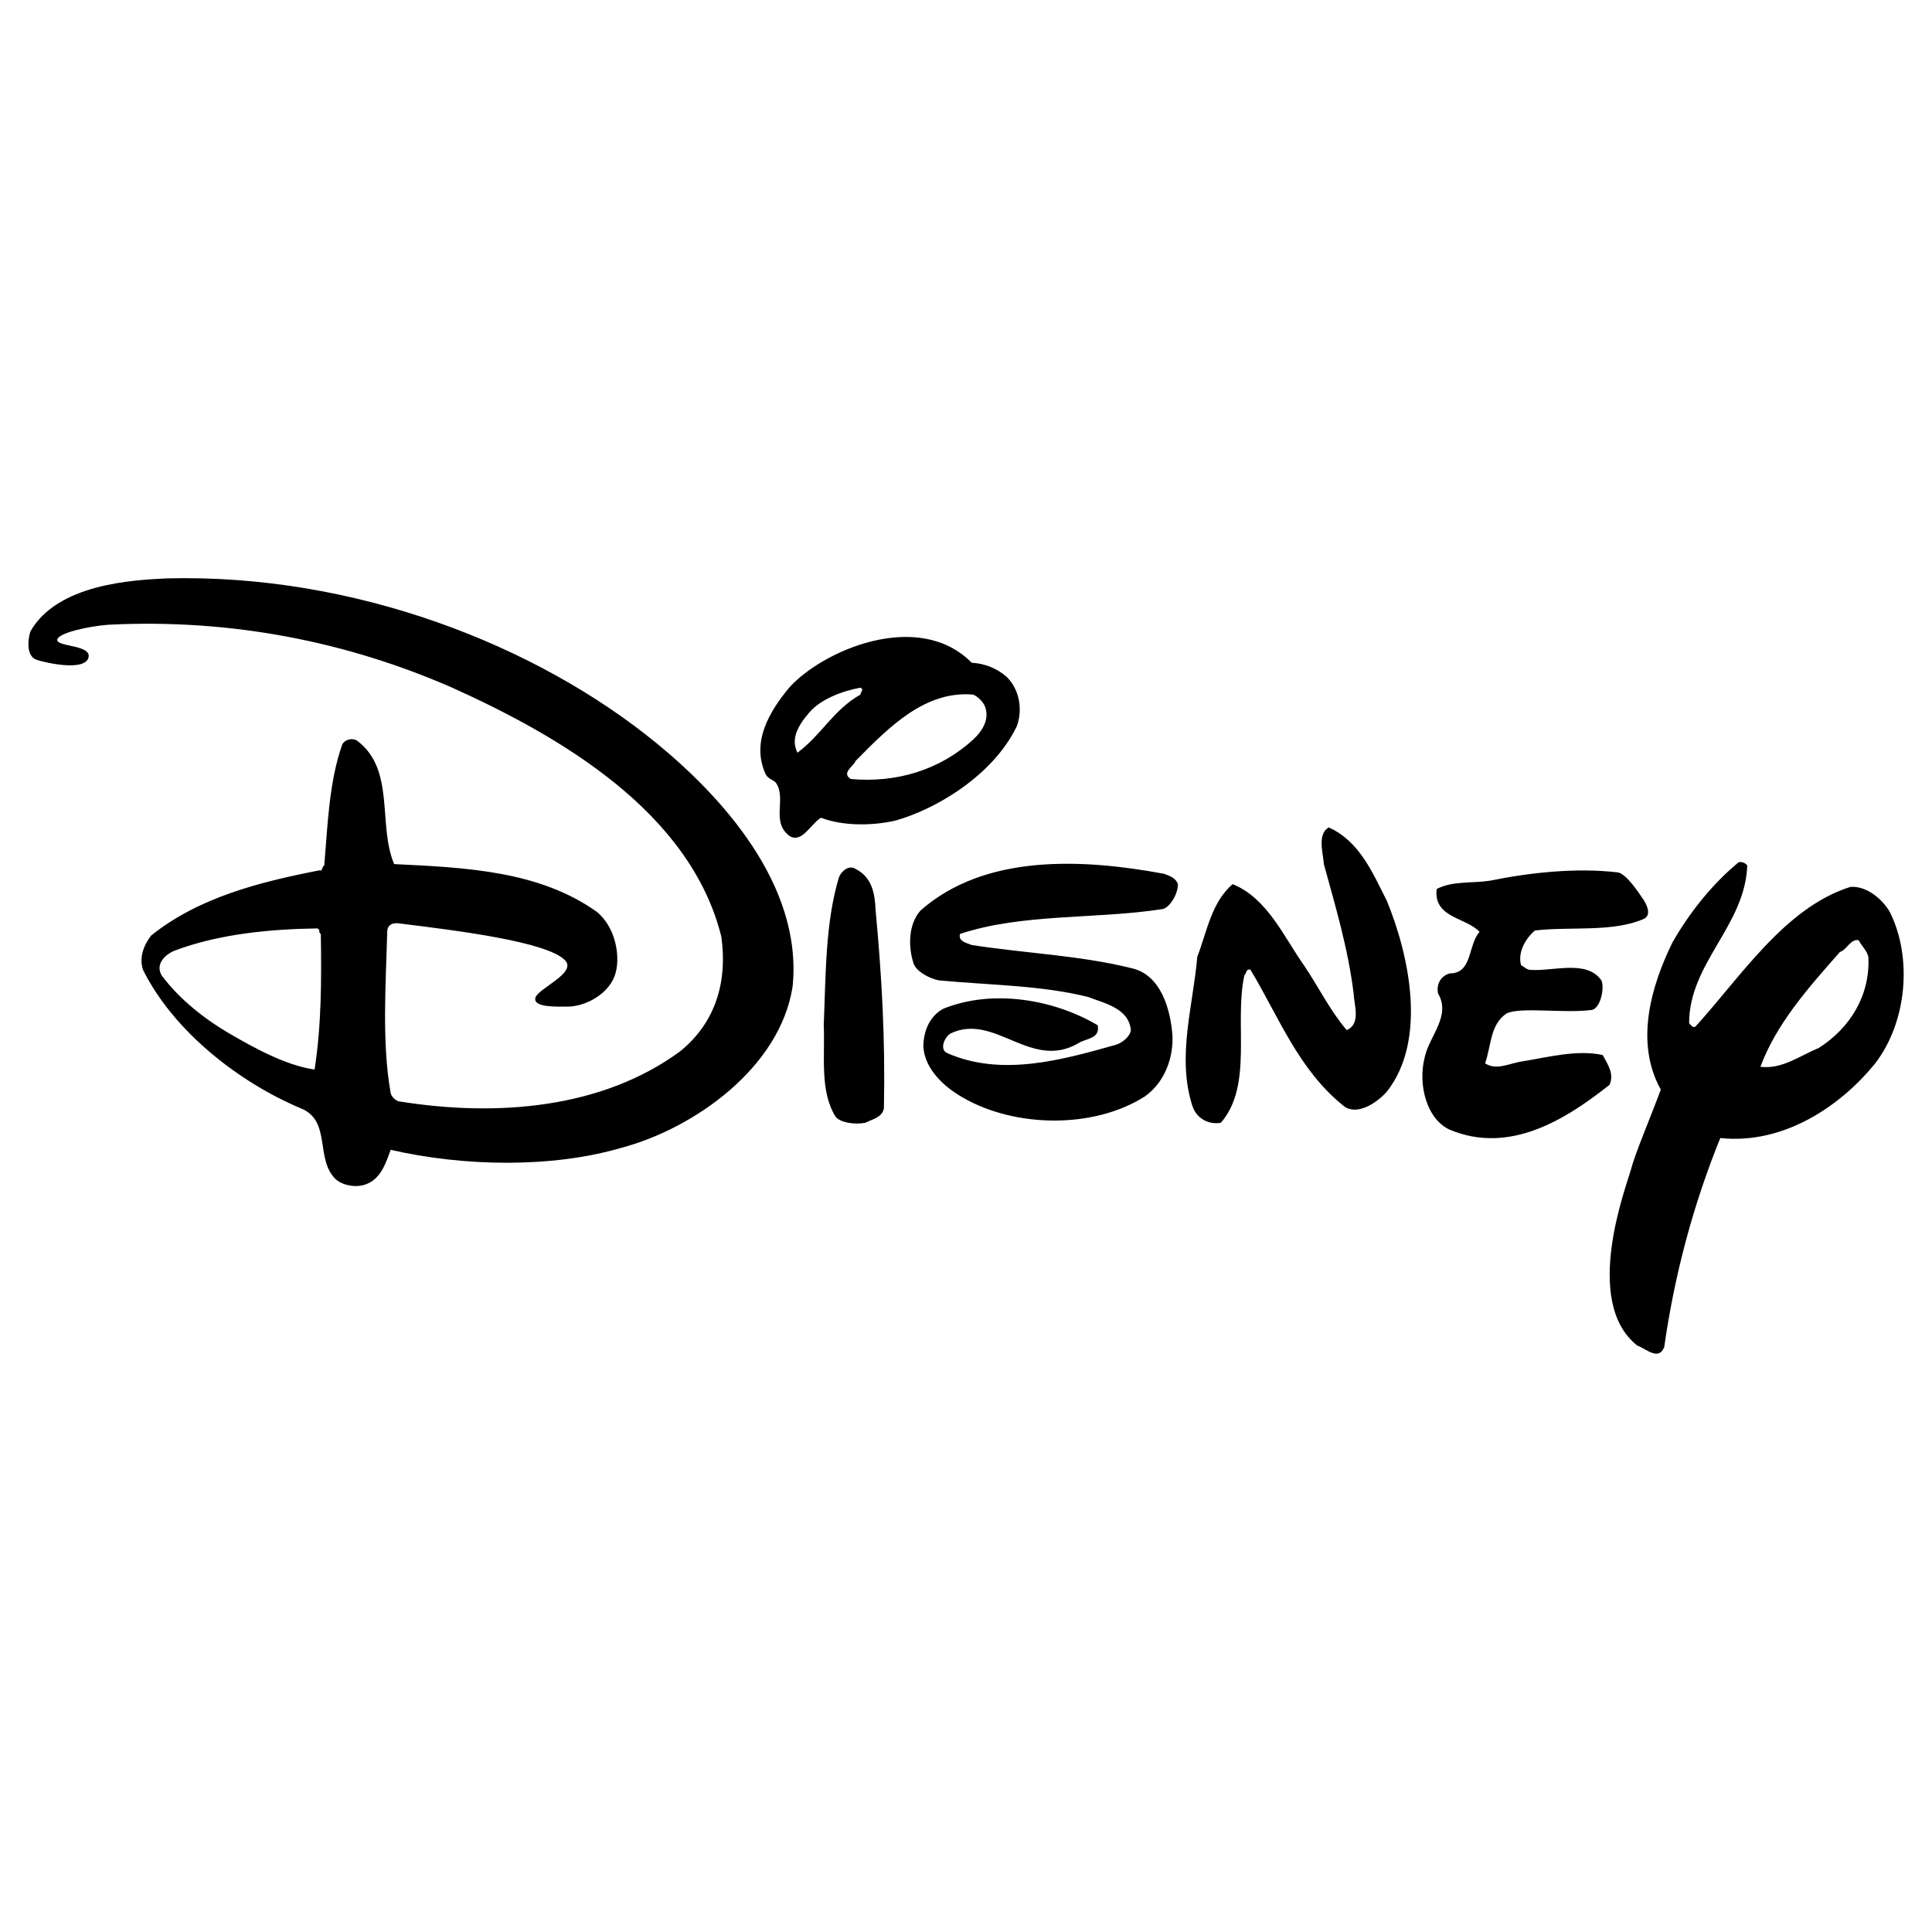
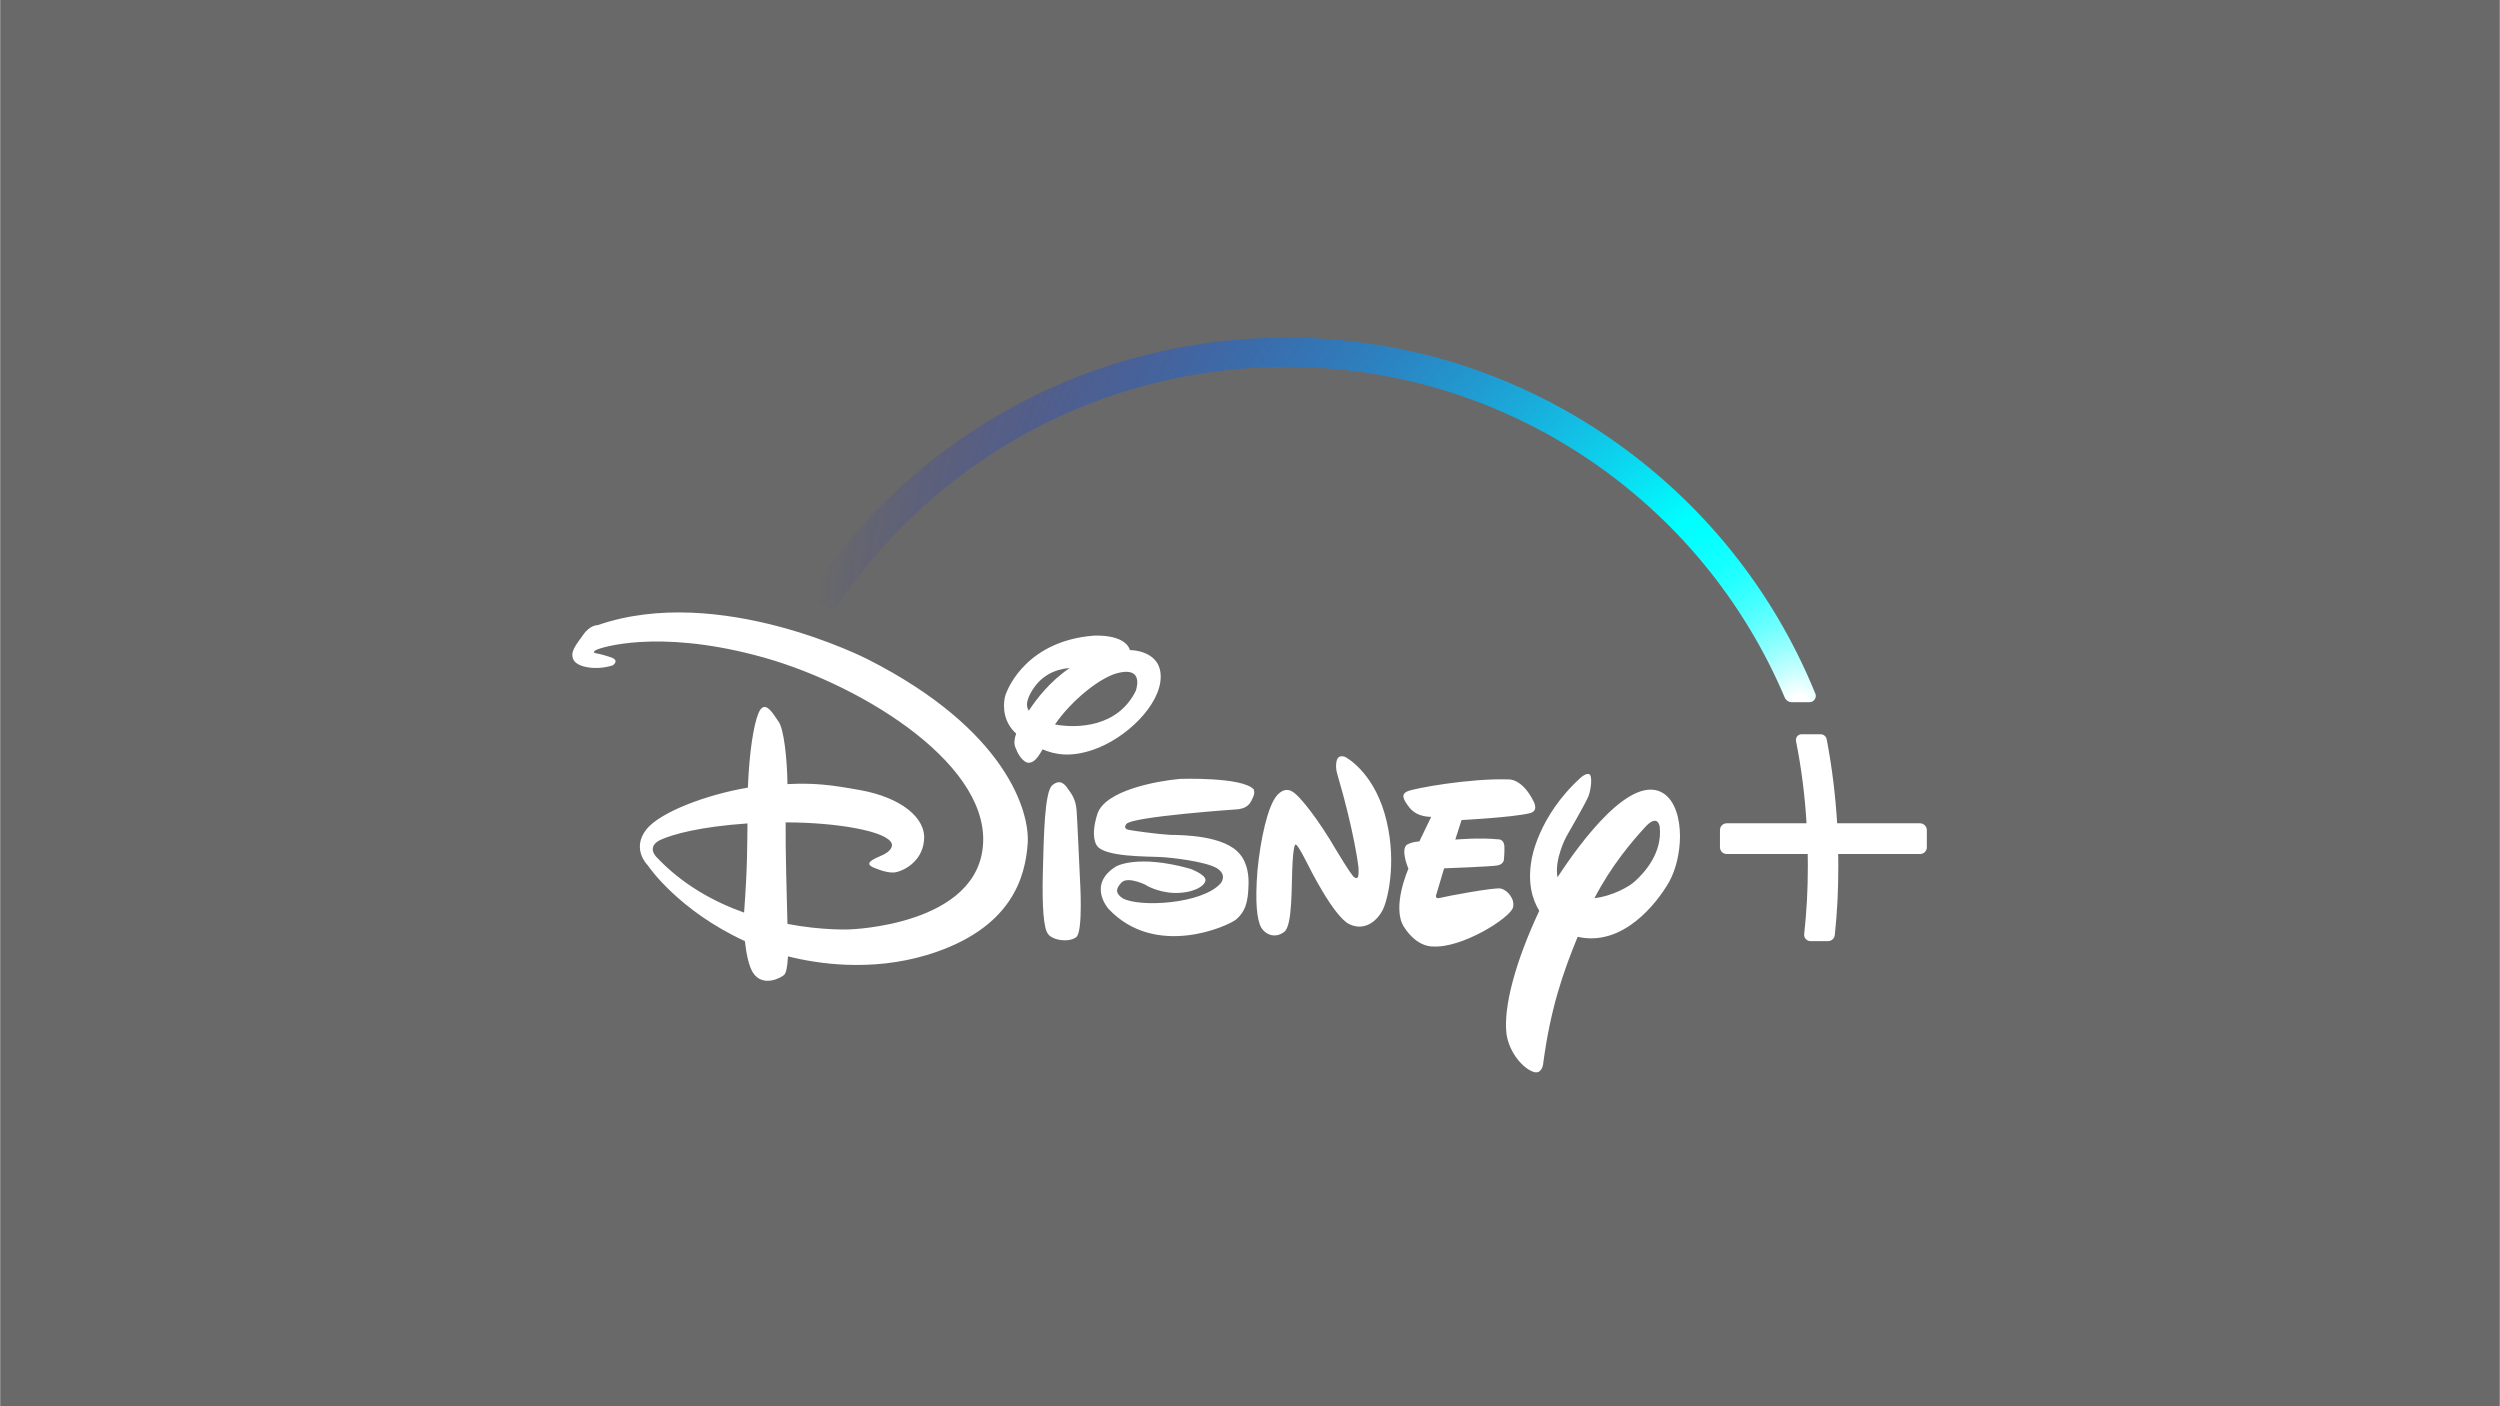
- <svg xmlns="http://www.w3.org/2000/svg" width="2500" height="2500" viewBox="0 0 192.756 192.756">
-   <path fill="#fff" d="M0 0h192.756v192.756H0z" />
-   <path d="M96.954 66.126a5.674 5.674 0 0 1 3.451 1.38c1.312 1.242 1.656 3.313 1.035 4.97-2.414 4.969-8.155 8.288-12.078 9.386-2.347.552-5.314.552-7.454-.276-1.036.621-1.91 2.628-3.175 1.794-1.831-1.43-.246-3.668-1.303-5.256-.218-.327-.767-.351-1.043-.886-1.45-3.175.345-6.212 2.346-8.627 3.336-3.722 12.907-7.869 18.221-2.485zM85.842 68.61c-1.864.345-3.969 1.156-5.107 2.485-1.139 1.328-1.863 2.623-1.173 4.003 2.416-1.794 3.589-4.279 6.281-5.797-.001-.277.413-.484-.001-.691zm11.251.691c-4.763-.415-8.352 3.175-11.734 6.625-.207.552-1.449 1.173-.483 1.794 4.556.414 8.904-.896 12.217-3.934.967-.897 1.655-2.07 1.174-3.313-.207-.482-.694-.965-1.174-1.172zM138.364 89.868c2.209 5.384 4.072 13.872 0 19.049-1.104 1.242-3.036 2.387-4.278 1.449-4.556-3.657-6.487-8.903-9.317-13.597-.414-.207-.414.346-.621.553-1.035 4.762.897 10.974-2.346 14.7-1.242.207-2.404-.432-2.83-1.656-1.588-4.9.067-10.008.481-14.908.967-2.485 1.381-5.383 3.521-7.247 3.451 1.38 5.107 5.246 7.107 8.076 1.451 2.139 2.623 4.555 4.279 6.487 1.449-.621.736-2.515.691-3.658-.554-4.486-1.796-8.627-2.97-12.906-.067-1.104-.688-2.968.483-3.658 3.11 1.381 4.419 4.624 5.8 7.316zM117.521 88.211c0 1.036-.828 2.33-1.52 2.485-6.625 1.035-14.01.414-20.221 2.484-.207.759.69.897 1.173 1.104 5.313.828 10.905 1.035 16.082 2.347 2.737.695 3.728 3.935 3.935 6.626.127 2.122-.689 4.693-2.761 6.143-5.106 3.244-12.905 3.105-18.083.139-1.979-1.11-3.865-2.898-4.003-5.107.012-1.754.76-3.135 2.002-3.796 4.97-2.002 11.112-.896 15.392 1.656.274 1.381-1.22 1.306-1.935 1.795-4.763 2.761-8.351-3.104-12.768-.967-.621.414-1.07 1.569-.345 1.933 5.452 2.416 11.526.69 16.909-.828.621-.207 1.381-.828 1.449-1.449-.207-2.209-2.691-2.691-4.279-3.312-4.693-1.173-9.869-1.173-14.908-1.656-.966-.207-2.197-.88-2.484-1.656-.552-1.656-.552-3.934.69-5.314 6.418-5.66 16.149-5.176 24.293-3.658.553.203 1.174.41 1.382 1.031zM87.361 90.834c.621 6.625.966 12.769.828 19.739-.138.896-1.173 1.104-1.863 1.449-1.104.207-2.531-.028-2.968-.621-1.587-2.555-1.035-6.004-1.173-9.11.207-4.899.138-10.214 1.519-14.77.264-.662 1.035-1.242 1.656-.829 1.656.829 1.932 2.486 2.001 4.142zM164.041 89.868c.332.558.679 1.42 0 1.794-3.106 1.38-7.315.759-10.905 1.173-.966.828-1.726 2.208-1.382 3.451.347.207.656.522 1.037.482 2.207.139 5.521-1.035 6.972 1.035.354.616-.048 2.916-1.035 2.968-2.693.347-7.121-.338-8.422.347-1.656 1.104-1.519 3.243-2.14 4.97 1.174.759 2.403-.018 3.795-.208 2.556-.414 5.386-1.173 7.938-.621.483.897 1.174 1.864.69 2.968-4.351 3.451-9.963 6.988-15.942 4.486-2.244-1.006-3.244-4.417-2.484-7.314.482-2.071 2.621-4.072 1.311-6.281-.207-.967.346-1.794 1.174-2.001 2.277 0 1.793-2.83 2.967-4.142-1.311-1.449-4.623-1.38-4.278-4.279 1.588-.828 3.521-.552 5.313-.828 4.072-.829 8.627-1.312 12.771-.829.825.166 1.93 1.794 2.62 2.829zM65.482 74.132c6.369 5.206 14.632 14.08 13.597 24.294-1.243 8.076-9.801 14.149-17.048 16.082-7.04 2.07-15.874 1.863-23.053.207-.483 1.312-.966 2.898-2.484 3.451-.966.345-2.209.138-2.968-.483-2.139-2.002-.414-5.867-3.52-7.108-6.074-2.554-12.631-7.593-15.736-13.804-.414-1.242.069-2.484.828-3.45 4.763-3.796 10.767-5.314 16.772-6.488.345.138.207-.345.483-.483.345-4.141.483-8.352 1.794-12.079.299-.523 1.035-.69 1.519-.345 3.796 2.898 2.001 8.352 3.658 12.285 7.247.345 14.494.69 20.222 4.763 1.933 1.587 2.404 4.618 1.794 6.35-.609 1.729-2.622 2.968-4.486 3.104-1.243 0-3.589.121-3.451-.827.138-.949 4.222-2.502 2.968-3.797-1.803-1.861-10.824-2.968-16.415-3.658-.69-.138-1.323.069-1.323.828-.138 5.245-.552 11.042.345 16.082.069.346.483.76.829.827 9.869 1.588 20.291.69 28.021-4.969 3.589-2.897 4.763-6.972 4.141-11.457-3.106-12.492-16.15-20.016-26.848-24.847-10.421-4.555-21.948-6.902-34.302-6.28-1.967.144-5.084.823-5.107 1.519-.023.696 3.531.477 3.105 1.794-.425 1.316-4.037.535-5.107.207-1.07-.328-.966-1.864-.69-2.83 2.692-4.762 10.204-5.147 13.597-5.314 18.772-.484 36.925 6.665 48.865 16.426zM31.663 92.629c-4.763.069-9.801.552-14.218 2.208-.897.345-2.002 1.311-1.312 2.485 1.794 2.415 4.36 4.398 6.764 5.797 2.404 1.397 5.591 3.175 8.49 3.59.69-4.487.69-8.904.621-13.528-.277-.138-.001-.414-.345-.552zM174.323 86.348c-.207 6.004-5.799 9.732-5.799 15.736.207.207.347.483.621.347 4.488-4.901 8.904-11.872 15.461-13.942 1.728-.138 3.289 1.363 3.935 2.485 2.278 4.555 1.728 10.974-1.448 15.115-3.277 4.065-8.974 8.144-15.459 7.453-2.691 6.626-4.558 13.597-5.593 20.844-.552 1.449-1.862.138-2.69-.138-5.59-4.417-1-16.11-.621-17.602.379-1.488 1.875-4.998 2.969-7.937-2.623-4.692-.967-10.353 1.172-14.701 1.656-2.899 3.936-5.798 6.627-8.006.342.001.618.07.825.346zm11.114 7.454c-.828-.138-1.174.967-1.863 1.174-3.174 3.589-6.35 7.178-7.938 11.457 2.141.276 3.934-1.104 5.799-1.863 3.174-2.002 5.176-5.313 4.969-9.11-.139-.623-.691-1.106-.967-1.658z" />
+ <svg xmlns="http://www.w3.org/2000/svg" viewBox="0 0 1920 1080" width="2500" height="1406">
+   <radialGradient id="a" cx="1381.524" cy="538.896" gradientUnits="userSpaceOnUse" r="760.124">
+     <stop offset=".007" stop-color="#fff" />
+     <stop offset=".03" stop-color="#cbffff" />
+     <stop offset=".057" stop-color="#96ffff" />
+     <stop offset=".084" stop-color="#68ffff" />
+     <stop offset=".111" stop-color="#43ffff" />
+     <stop offset=".138" stop-color="#25ffff" />
+     <stop offset=".165" stop-color="#1ff" />
+     <stop offset=".191" stop-color="#04ffff" />
+     <stop offset=".216" stop-color="#0ff" />
+     <stop offset="1" stop-color="#00f" stop-opacity="0" />
+   </radialGradient>
+   <path d="M0 0h1920v1080H0z" fill="#696969" />
+   <path d="M1394.3 532.9c-32.5-79.9-87.4-148-158.8-197-73.1-50.1-158.8-76.6-247.8-76.6-147.2 0-283.8 73.1-365.3 195.6-.9 1.3-1.1 3-.6 4.5.5 1.6 1.7 2.7 3.2 3.2l11.4 3.9c.7.2 1.4.3 2 .3 2.1 0 4.1-1.1 5.3-2.8 37.4-55 88-100.7 146.4-132.3 60.3-32.6 128.6-49.9 197.5-49.9 83.3 0 163.6 24.6 232.4 71 67.1 45.3 119.2 108.6 150.7 182.9.9 2.2 3.1 3.7 5.5 3.7h13.6c1.6 0 3.1-.8 3.9-2.1 1-1.3 1.2-2.9.6-4.4zm-755.9-69.5c-.3 0-.6-.1-.9-.2.3.1.6.2.9.2h.2-.2zm735 74.2c.3.2.6.4.9.5-.3-.2-.6-.3-.9-.5z" fill="url(#a)" />
+   <g fill="#fff">
+     <path d="M1174.8 624.7c-14.4 3.3-52.3 5.2-52.3 5.2l-4.8 15s18.9-1.6 32.7-.2c0 0 4.5-.5 5 5.1.2 5.2-.4 10.8-.4 10.8s-.3 3.4-5.1 4.2c-5.2.9-40.8 2.2-40.8 2.2l-5.8 19.5s-2.1 4.5 2.7 3.2c4.5-1.2 41.8-8.2 46.7-7.2 5.2 1.3 11 8.2 9.3 14.6-2 7.8-39.2 31.6-61.9 29.9 0 0-11.9.8-22-15.3-9.4-15.3 3.6-44.4 3.6-44.4s-5.9-13.6-1.6-18.1c0 0 2.6-2.3 10-2.9l9.1-18.9s-10.4.7-16.6-6.9c-5.8-7.3-6.2-10.6-1.8-12.6 4.7-2.3 48-10.2 77.8-9.2 0 0 10.4-1 19.3 17-.1 0 4.3 7.3-3.1 9zm-112.1 72.6c-3.8 9-13.9 18.6-26.4 12.6-12.4-6-32.1-46.3-32.1-46.3s-7.5-15-8.9-14.7c0 0-1.6-2.9-2.6 13.5s.2 48.3-6.3 53.3c-6.2 5-13.7 3-17.6-2.9-3.5-5.8-5-19.6-3.1-43.8 2.3-24.2 7.9-50 15.1-58.1 7.2-8 13-2.2 15.2-.1 0 0 9.6 8.7 25.5 34.3l2.8 4.7s14.4 24.2 15.9 24.1c0 0 1.2 1.1 2.2.3 1.5-.4.9-8.2.9-8.2s-3-26.3-16.1-70.9c0 0-2-5.6-.6-10.8 1.3-5.3 6.6-2.8 6.6-2.8s20.4 10.2 30.2 43.4c9.7 33.5 3.1 63.4-.7 72.4zM962.5 612c-1.7 3.4-2.7 8.3-11.3 9.6 0 0-82.3 5.6-86.2 11.4 0 0-2.9 3.4 1.6 4.4 4.5.9 23.1 3.4 32.1 3.9 9.6.1 42 .4 53.6 14.9 0 0 6.9 6.9 6.6 22.5-.3 16-3.1 21.6-9.3 27.4-6.5 5.4-62.3 30.4-98.3-8 0 0-16.6-18.5 5.7-32.5 0 0 16.1-9.7 57 1.7 0 0 12.4 4.5 11.8 9-.7 4.8-10.2 9.9-24 9.6-13.4-.4-23.2-6.8-21.3-5.8 1.8.7-14.4-7.8-19.4-2-5 5.3-3.8 8.6 1.1 11.9 12.5 7.1 60.8 4.6 75.2-11.4 0 0 5.7-6.5-3-11.8-8.7-5-33.6-8-43.3-8.5-9.3-.5-43.9.1-48.9-9.1 0 0-5-6.2.5-23.8 5.8-18.4 46.1-25.5 63.5-27.1 0 0 47.9-1.7 56.7 8.1-.1 0 1.1 2.3-.4 5.6zm-136 107.9c-5.8 4.3-18.1 2.4-21.6-2.4-3.5-4.3-4.7-21.4-4-48.2.7-27.1 1.3-60.7 7.1-66 6.2-5.4 10-.7 12.4 3 2.6 3.6 5.7 7.6 6.4 16.1.6 8.5 2.6 53.1 2.6 53.1s2.6 40.2-2.9 44.4zM839 576.1c-16.9 5.6-28.5 3.7-38.3-.5-4.3 7.5-6.8 9.8-10.1 10.3-4.8.5-9.1-7.2-9.9-9.7-.8-1.9-3.1-5.1-.3-12.7-9.6-8.6-10.3-20.2-8.7-28 2.4-9 18.6-43.2 67.9-47.2 0 0 24.1-1.8 28.2 11.1h.7s23.4.1 22.9 20.9c-.3 20.9-26 46.9-52.4 55.8zm-46-46.3c-5 8-5.2 12.8-2.9 16.1 5.7-8.7 16.1-22.4 31.4-32.8-11.8 1-21.7 6.1-28.5 16.7zm68.1-13.4c-15.5 2.3-39.5 23.1-50.9 40.1 17.5 3.2 48.4 2 62.1-25.9-.1 0 6.5-17.3-11.2-14.2zm420.8 161.1c-9.3 16.2-35.4 50-70.2 42.1-11.5 27.9-21.1 56-26.6 98.2 0 0-1.2 8.2-8 5.3-6.7-2.4-17.9-13.6-20.1-29.1-2.4-20.4 6.7-54.9 25.2-94.4-5.4-8.8-9.1-21.4-5.9-39.3 0 0 4.7-33.2 38-63.2 0 0 4-3.5 6.3-2.4 2.6 1.1 1.4 11.9-.7 17.1s-17 31-17 31-9.3 17.4-6.7 31.1c17.5-26.9 57.3-81.2 82-64.1 8.3 5.9 12.1 18.8 12.1 32.7-.1 12.3-3 25.3-8.4 35zm-7.2-42.6s-1.4-10.7-11.8 1.1c-9 9.9-25.2 28.6-38.3 53.9 13.7-1.5 26.9-9 30.9-12.8 6.5-5.8 21.6-21.4 19.2-42.2zm-485.5 13.6c-1.9 24.2-11.2 64.9-77.1 85-43.5 13.1-84.6 6.8-107 1.1-.5 8.9-1.5 12.7-2.9 14.2-1.9 1.9-16.1 10.1-23.9-1.5-3.5-5.5-5.3-15.5-6.3-24.4-50.4-23.2-73.6-56.6-74.5-58.1-1.1-1.1-12.6-13.1-1.1-27.8 10.8-13.3 46.1-26.6 77.9-32 1.1-27.2 4.3-47.7 8.1-57.1 4.6-10.9 10.4-1.1 15.4 6.3 4.2 5.5 6.7 29.2 6.9 48.1 20.8-1 33.1.5 56.3 4.7 30.2 5.5 50.4 20.9 48.6 38.4-1.3 17.2-17.1 24.3-23.1 24.8-6.3.5-16.1-4-16.1-4-6.7-3.2-.5-6 7.6-9.5 8.8-4.3 6.8-8.7 6.8-8.7-3.3-9.6-42.5-16.3-81.5-16.3-.2 21.5.9 57.2 1.4 78 27.3 5.2 47.7 4.2 47.7 4.2s99.6-2.8 102.6-66.4c3.1-63.7-99.3-124.8-175-144.2-75.6-19.8-118.4-6-122.1-4.1-4 2-.3 2.6-.3 2.6s4.1.6 11.2 3c7.5 2.4 1.7 6.3 1.7 6.3-12.9 4.1-27.4 1.5-30.2-4.4s1.9-11.2 7.3-18.8c5.4-8 11.3-7.7 11.3-7.7 93.5-32.4 207.4 26.2 207.4 26.2C773 560.5 791.2 623.9 789.2 648.5zM507 645.2c-10.6 5.2-3.3 12.7-3.3 12.7 19.9 21.4 44.4 34.8 67.7 43.1 2.7-36.9 2.3-49.9 2.6-68.5-36.4 2.5-57.4 8.3-67 12.7zM1479.9 637.6v13.2c0 2.9-2.3 5.2-5.2 5.2h-62.9c0 3.3.1 6.2.1 8.9 0 19.5-.8 35.4-2.7 53.3-.3 2.7-2.5 4.7-5.1 4.7h-13.6c-1.4 0-2.7-.6-3.6-1.6s-1.4-2.4-1.2-3.8c1.9-17.8 2.8-33.5 2.8-52.6 0-2.8 0-5.7-.1-8.9h-62.2c-2.9 0-5.2-2.3-5.2-5.2v-13.2c0-2.9 2.3-5.2 5.2-5.2h61.3c-1.3-21.5-3.9-42.2-8.1-63.2-.2-1.3.1-2.6.9-3.6s2-1.6 3.3-1.6h14.7c2.3 0 4.2 1.6 4.7 3.9 4.1 21.7 6.7 42.8 8 64.5h63.7c2.8 0 5.2 2.4 5.2 5.2z" />
+   </g>
</svg>
